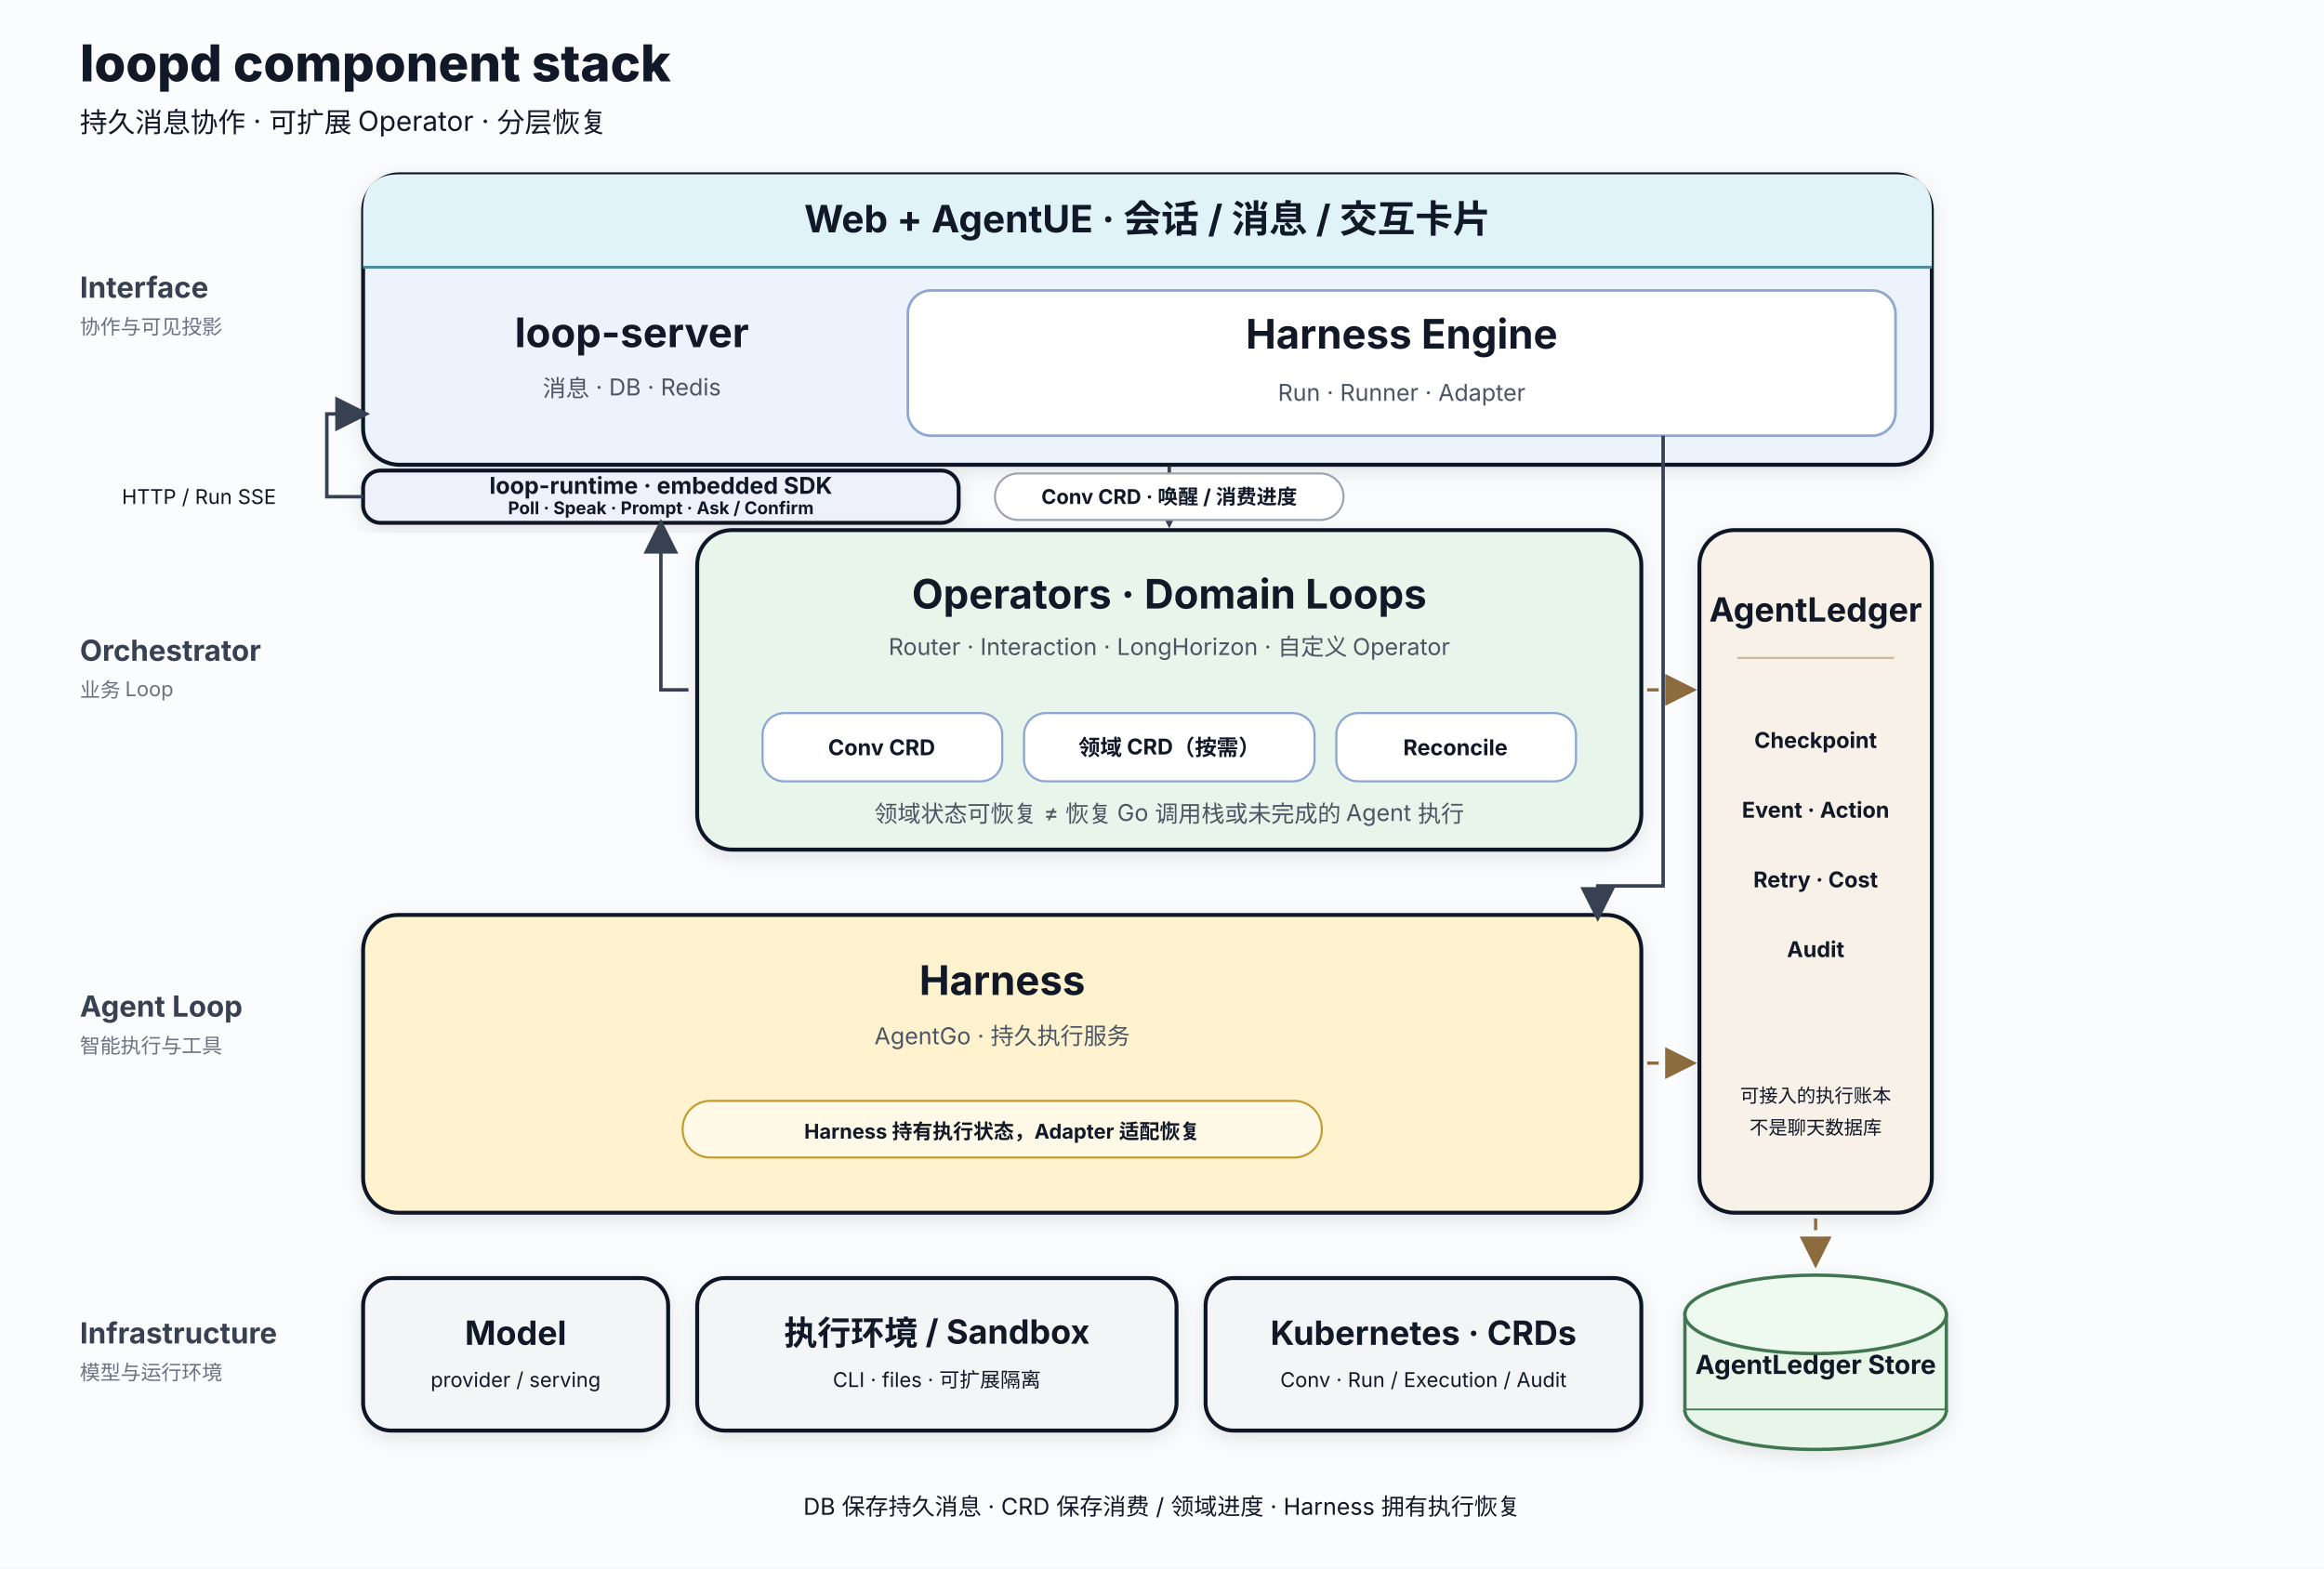
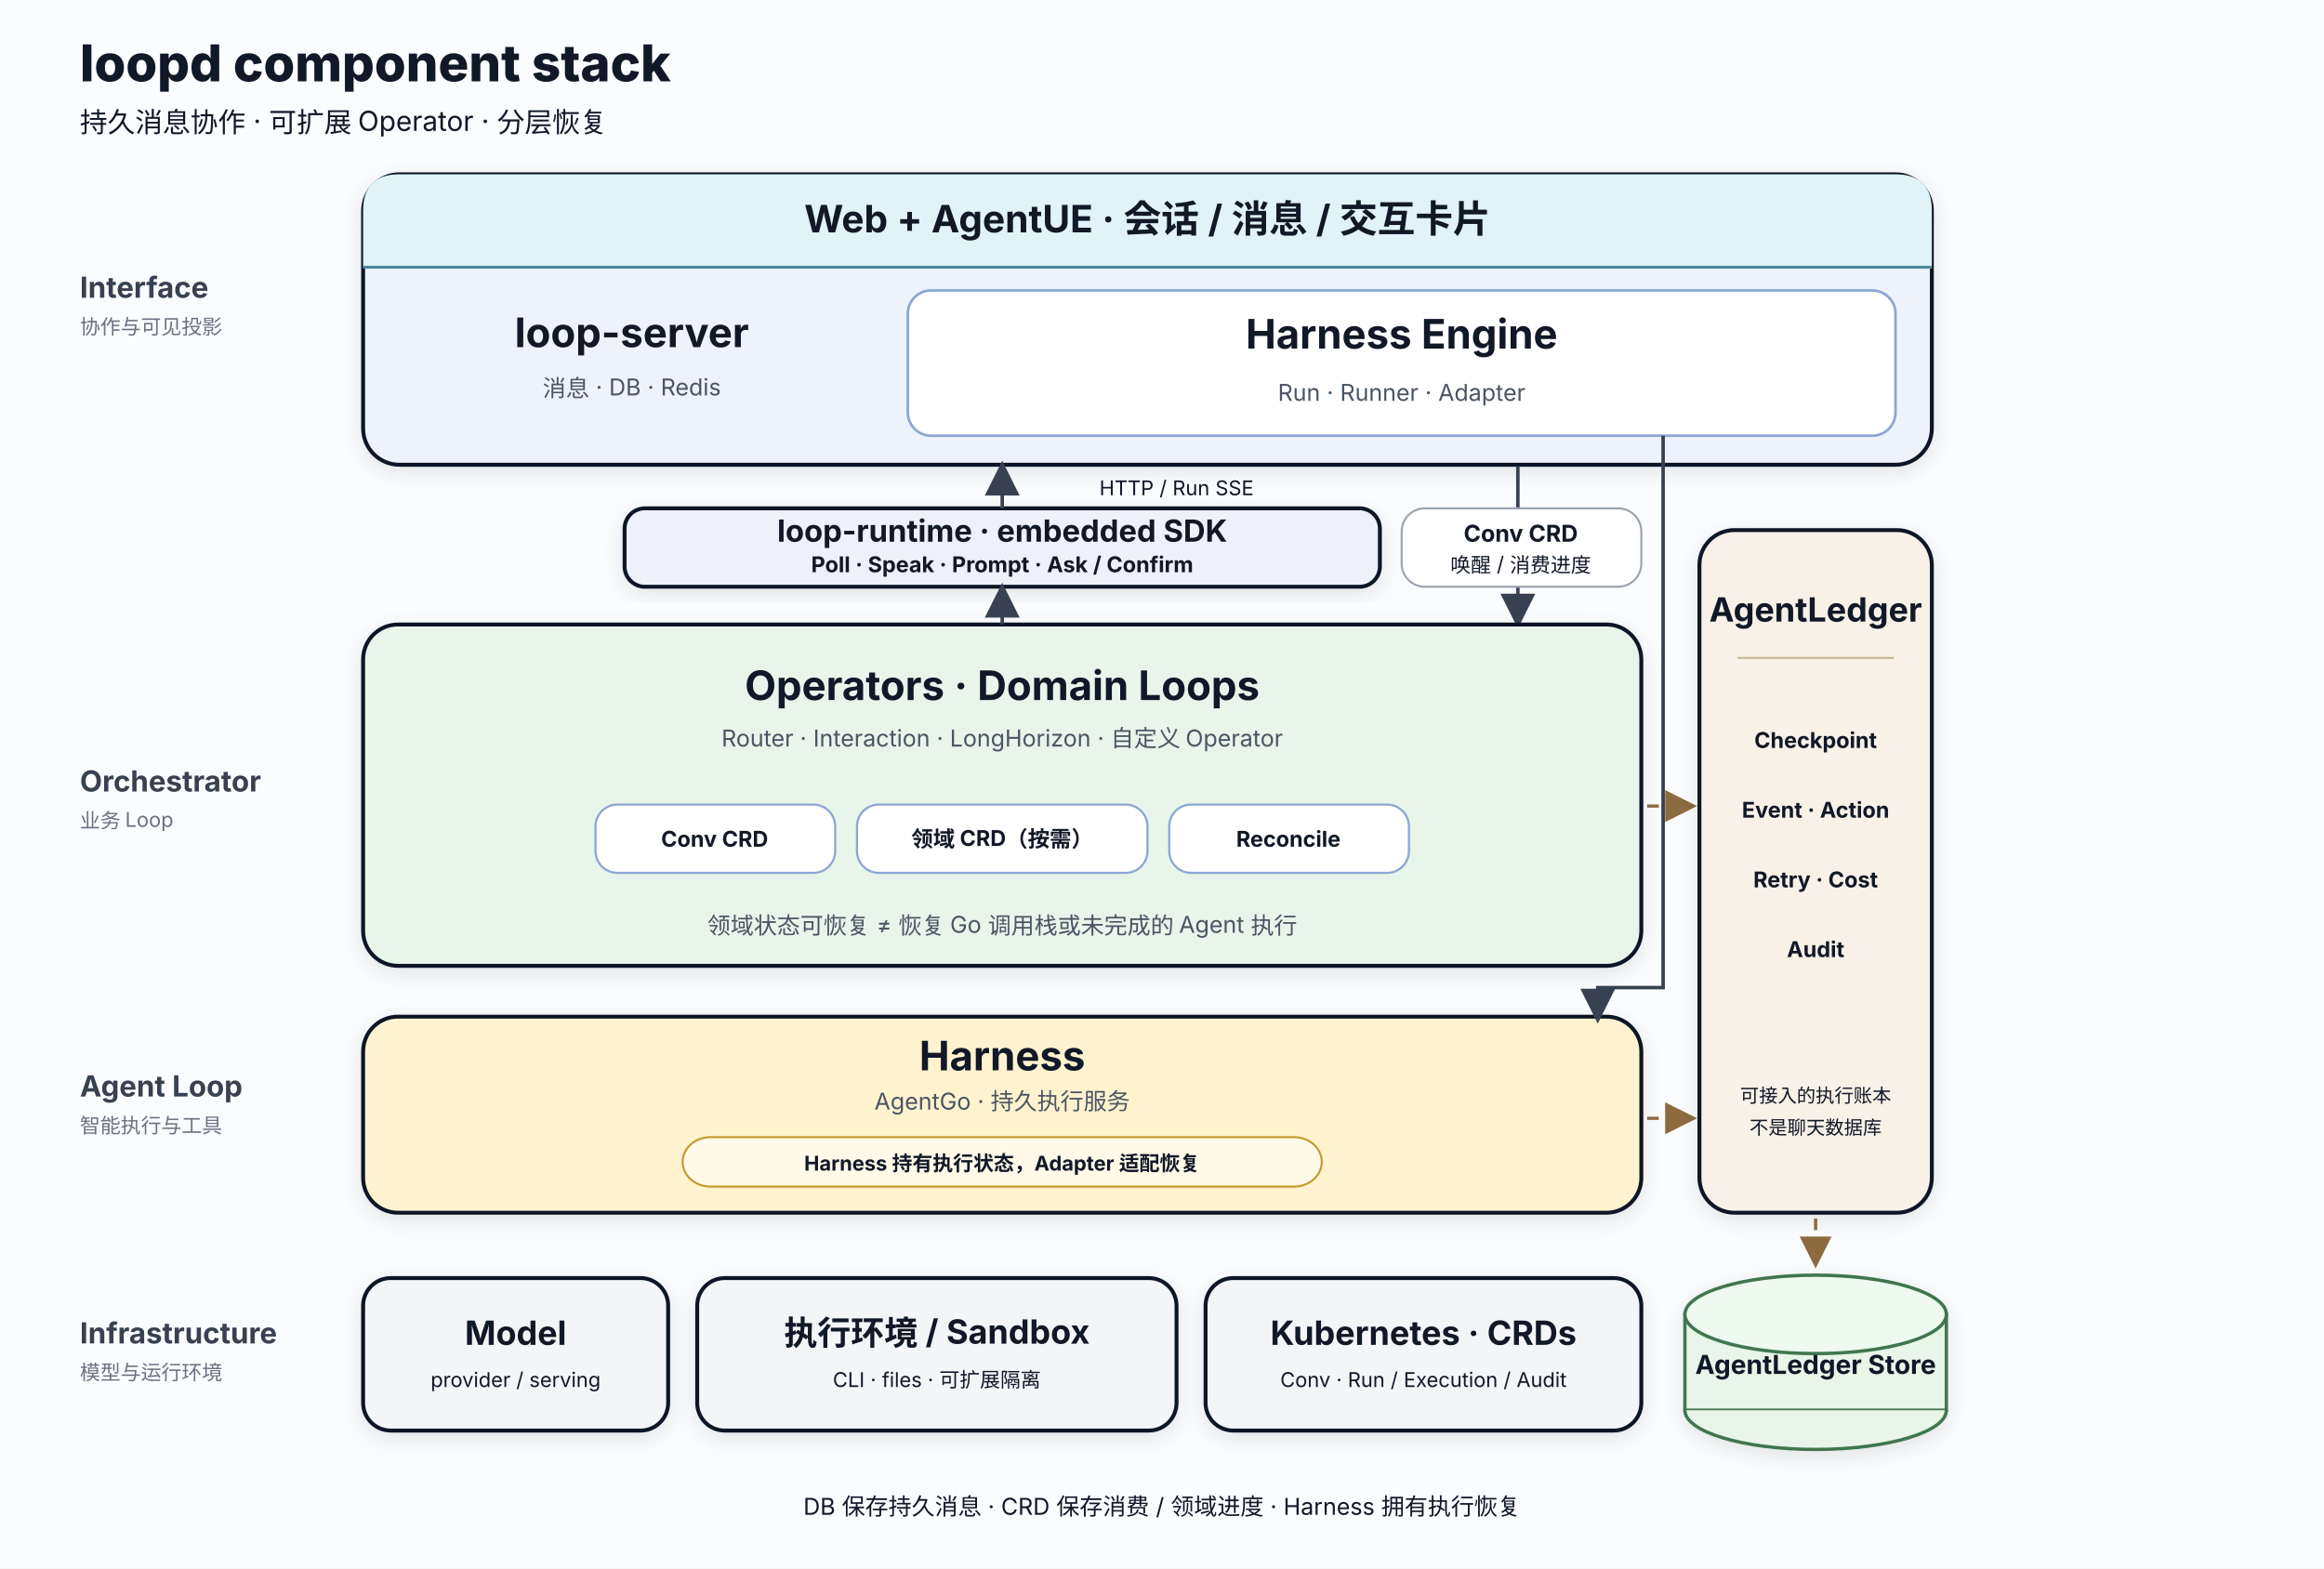
<svg xmlns="http://www.w3.org/2000/svg" width="1600" height="1080" viewBox="0 0 1600 1080" role="img" aria-labelledby="title desc">
  <defs>
    <filter id="shadow" x="-20%" y="-20%" width="140%" height="140%">
      <feDropShadow dx="0" dy="4" stdDeviation="7" flood-color="#111827" flood-opacity="0.10" />
    </filter>
    <marker id="arrow" markerWidth="10" markerHeight="10" refX="8" refY="5" orient="auto" markerUnits="strokeWidth">
      <path d="M 0 0 L 10 5 L 0 10 z" fill="#374151" />
    </marker>
    <marker id="ledger-arrow" markerWidth="10" markerHeight="10" refX="8" refY="5" orient="auto" markerUnits="strokeWidth">
      <path d="M 0 0 L 10 5 L 0 10 z" fill="#8c6b3f" />
    </marker>
    <style>
      text {
        font-family: Inter, ui-sans-serif, -apple-system, BlinkMacSystemFont, "Segoe UI", "PingFang SC", sans-serif;
        fill: #111827;
      }
      .layer-name {
        font-size: 20px;
        font-weight: 720;
        fill: #374151;
      }
      .layer-detail {
        font-size: 14px;
        fill: #6b7280;
      }
      .card {
        stroke: #111827;
        stroke-width: 2.7;
        filter: url(#shadow);
      }
      .card-title {
        font-size: 28px;
        font-weight: 740;
        text-anchor: middle;
      }
      .card-detail {
        font-size: 16px;
        fill: #4b5563;
        text-anchor: middle;
      }
      .pill {
        fill: #ffffff;
        stroke: #8da7d3;
        stroke-width: 1.5;
      }
      .pill-text {
        font-size: 15px;
        font-weight: 650;
        text-anchor: middle;
      }
      .flow {
        fill: none;
        stroke: #374151;
        stroke-width: 2.4;
        marker-end: url(#arrow);
      }
      .ledger-flow {
        fill: none;
        stroke: #8c6b3f;
        stroke-width: 2.2;
        stroke-dasharray: 8 7;
        marker-end: url(#ledger-arrow);
      }
    </style>
  </defs>
  <rect width="1600" height="1080" fill="#fbfcfe" />
  <text x="55" y="56" font-size="35" font-weight="760">loopd component stack</text>
  <text x="55" y="91" font-size="19" fill="#6b7280">持久消息协作 · 可扩展 Operator · 分层恢复</text>
  <text class="layer-name" x="55" y="205">Interface</text>
  <text class="layer-detail" x="55" y="230">协作与可见投影</text>
-   <text class="layer-name" x="55" y="455">Orchestrator</text>
-   <text class="layer-detail" x="55" y="480">业务 Loop</text>
-   <text class="layer-name" x="55" y="700">Agent Loop</text>
-   <text class="layer-detail" x="55" y="725">智能执行与工具</text>
+   <text class="layer-name" x="55" y="545">Orchestrator</text>
+   <text class="layer-detail" x="55" y="570">业务 Loop</text>
+   <text class="layer-name" x="55" y="755">Agent Loop</text>
+   <text class="layer-detail" x="55" y="780">智能执行与工具</text>
  <text class="layer-name" x="55" y="925">Infrastructure</text>
  <text class="layer-detail" x="55" y="950">模型与运行环境</text>
  <rect class="card" x="250" y="120" width="1080" height="200" rx="25" fill="#edf3fc" />
  <path d="M 275 120 H 1305 Q 1330 120 1330 145 V 184 H 250 V 145 Q 250 120 275 120 Z" fill="#dff3f8" />
  <line x1="250" y1="184" x2="1330" y2="184" stroke="#4c8a9c" stroke-width="2" />
  <text x="790" y="160" font-size="26" font-weight="730" text-anchor="middle">Web + AgentUE · 会话 / 消息 / 交互卡片</text>
  <text class="card-title" x="435" y="239">loop-server</text>
  <text class="card-detail" x="435" y="273">消息 · DB · Redis</text>
  <rect x="625" y="200" width="680" height="100" rx="16" fill="#fff" stroke="#8da7d3" stroke-width="1.8" />
  <text class="card-title" x="965" y="240">Harness Engine</text>
  <text class="card-detail" x="965" y="276">Run · Runner · Adapter</text>
-   <line class="flow" x1="805" y1="321" x2="805" y2="359" />
-   <rect x="685" y="326" width="240" height="32" rx="16" fill="#ffffff" stroke="#9ca3af" stroke-width="1.4" />
-   <text x="805" y="347" font-size="14" font-weight="650" text-anchor="middle">Conv CRD · 唤醒 / 消费进度</text>
-   <rect class="card" x="250" y="324" width="410" height="36" rx="12" fill="#eef0fb" />
-   <text x="455" y="340" font-size="16" font-weight="740" text-anchor="middle">loop-runtime · embedded SDK</text>
-   <text x="455" y="354" font-size="12" font-weight="650" text-anchor="middle">Poll · Speak · Prompt · Ask / Confirm</text>
-   <path class="flow" d="M250 342 H225 V285 H250" />
-   <text x="137" y="347" font-size="14" text-anchor="middle">HTTP / Run SSE</text>
-   <rect class="card" x="480" y="365" width="650" height="220" rx="24" fill="#e7f5eb" />
-   <text class="card-title" x="805" y="419">Operators · Domain Loops</text>
-   <text class="card-detail" x="805" y="451">Router · Interaction · LongHorizon · 自定义 Operator</text>
-   <rect class="pill" x="525" y="491" width="165" height="47" rx="15" />
-   <text class="pill-text" x="607" y="520">Conv CRD</text>
-   <rect class="pill" x="705" y="491" width="200" height="47" rx="15" />
-   <text class="pill-text" x="805" y="520">领域 CRD（按需）</text>
-   <rect class="pill" x="920" y="491" width="165" height="47" rx="15" />
-   <text class="pill-text" x="1002" y="520">Reconcile</text>
-   <text class="card-detail" x="805" y="566">领域状态可恢复 ≠ 恢复 Go 调用栈或未完成的 Agent 执行</text>
-   <rect class="card" x="250" y="630" width="880" height="205" rx="24" fill="#fff3cf" />
-   <text class="card-title" x="690" y="685">Harness</text>
-   <text class="card-detail" x="690" y="719">AgentGo · 持久执行服务</text>
-   <rect x="470" y="758" width="440" height="39" rx="19" fill="#fff9e8" stroke="#c59a2c" stroke-width="1.4" />
-   <text x="690" y="784" font-size="14" font-weight="650" text-anchor="middle">Harness 持有执行状态，Adapter 适配恢复</text>
-   <path class="flow" d="M474 475 H455 V362" />
-   <path class="flow" d="M1145 300 V610 H1100 V630" />
-   <line class="ledger-flow" x1="1134" y1="475" x2="1164" y2="475" />
-   <line class="ledger-flow" x1="1134" y1="732" x2="1164" y2="732" />
+   <line class="flow" x1="1045" y1="321" x2="1045" y2="428" />
+   <rect x="965" y="350" width="165" height="54" rx="16" fill="#ffffff" stroke="#9ca3af" stroke-width="1.4" />
+   <text x="1047" y="373" font-size="16" font-weight="650" text-anchor="middle">Conv CRD</text>
+   <text x="1047" y="394" font-size="14" text-anchor="middle">唤醒 / 消费进度</text>
+   <rect class="card" x="430" y="350" width="520" height="54" rx="14" fill="#eef0fb" />
+   <text x="690" y="373" font-size="21" font-weight="740" text-anchor="middle">loop-runtime · embedded SDK</text>
+   <text x="690" y="394" font-size="15" font-weight="650" text-anchor="middle">Poll · Speak · Prompt · Ask / Confirm</text>
+   <line class="flow" x1="690" y1="350" x2="690" y2="322" />
+   <text x="810" y="341" font-size="14" text-anchor="middle">HTTP / Run SSE</text>
+   <rect class="card" x="250" y="430" width="880" height="235" rx="24" fill="#e7f5eb" />
+   <text class="card-title" x="690" y="482">Operators · Domain Loops</text>
+   <text class="card-detail" x="690" y="514">Router · Interaction · LongHorizon · 自定义 Operator</text>
+   <rect class="pill" x="410" y="554" width="165" height="47" rx="15" />
+   <text class="pill-text" x="492" y="583">Conv CRD</text>
+   <rect class="pill" x="590" y="554" width="200" height="47" rx="15" />
+   <text class="pill-text" x="690" y="583">领域 CRD（按需）</text>
+   <rect class="pill" x="805" y="554" width="165" height="47" rx="15" />
+   <text class="pill-text" x="887" y="583">Reconcile</text>
+   <text class="card-detail" x="690" y="643">领域状态可恢复 ≠ 恢复 Go 调用栈或未完成的 Agent 执行</text>
+   <rect class="card" x="250" y="700" width="880" height="135" rx="24" fill="#fff3cf" />
+   <text class="card-title" x="690" y="737">Harness</text>
+   <text class="card-detail" x="690" y="764">AgentGo · 持久执行服务</text>
+   <rect x="470" y="783" width="440" height="34" rx="19" fill="#fff9e8" stroke="#c59a2c" stroke-width="1.4" />
+   <text x="690" y="806" font-size="14" font-weight="650" text-anchor="middle">Harness 持有执行状态，Adapter 适配恢复</text>
+   <path class="flow" d="M690 430 V406" />
+   <path class="flow" d="M1145 300 V680 H1100 V700" />
+   <line class="ledger-flow" x1="1134" y1="555" x2="1164" y2="555" />
+   <line class="ledger-flow" x1="1134" y1="770" x2="1164" y2="770" />
  <rect class="card" x="1170" y="365" width="160" height="470" rx="24" fill="#f7f1e8" />
  <text x="1250" y="428" font-size="23" font-weight="740" text-anchor="middle">AgentLedger</text>
  <line x1="1196" y1="453" x2="1304" y2="453" stroke="#cbb895" stroke-width="1.4" />
  <text x="1250" y="515" font-size="15" font-weight="650" text-anchor="middle">Checkpoint</text>
  <text x="1250" y="563" font-size="15" font-weight="650" text-anchor="middle">Event · Action</text>
  <text x="1250" y="611" font-size="15" font-weight="650" text-anchor="middle">Retry · Cost</text>
  <text x="1250" y="659" font-size="15" font-weight="650" text-anchor="middle">Audit</text>
  <text x="1250" y="759" font-size="13" fill="#80684a" text-anchor="middle">可接入的执行账本</text>
  <text x="1250" y="781" font-size="13" fill="#80684a" text-anchor="middle">不是聊天数据库</text>
  <rect class="card" x="250" y="880" width="210" height="105" rx="19" fill="#f4f5f7" />
  <text x="355" y="926" font-size="23" font-weight="700" text-anchor="middle">Model</text>
  <text x="355" y="955" font-size="14" fill="#4b5563" text-anchor="middle">provider / serving</text>
  <rect class="card" x="480" y="880" width="330" height="105" rx="19" fill="#f4f5f7" />
  <text x="645" y="926" font-size="23" font-weight="700" text-anchor="middle">执行环境 / Sandbox</text>
  <text x="645" y="955" font-size="14" fill="#4b5563" text-anchor="middle">CLI · files · 可扩展隔离</text>
  <rect class="card" x="830" y="880" width="300" height="105" rx="19" fill="#f4f5f7" />
  <text x="980" y="926" font-size="23" font-weight="700" text-anchor="middle">Kubernetes · CRDs</text>
  <text x="980" y="955" font-size="14" fill="#4b5563" text-anchor="middle">Conv · Run / Execution / Audit</text>
  <line class="ledger-flow" x1="1250" y1="839" x2="1250" y2="869" />
  <g filter="url(#shadow)">
    <rect x="1160" y="905" width="180" height="66" fill="#e8f5e9" stroke="#3f7650" stroke-width="2.3" />
    <ellipse cx="1250" cy="905" rx="90" ry="27" fill="#eef9f0" stroke="#3f7650" stroke-width="2.3" />
    <path d="M 1160 971 A 90 27 0 0 0 1340 971" fill="#e8f5e9" stroke="#3f7650" stroke-width="2.3" />
  </g>
  <text x="1250" y="946" font-size="18" font-weight="700" text-anchor="middle">AgentLedger Store</text>
  <text x="800" y="1043" font-size="16" fill="#6b7280" text-anchor="middle">DB 保存持久消息 · CRD 保存消费 / 领域进度 · Harness 拥有执行恢复</text>
</svg>
